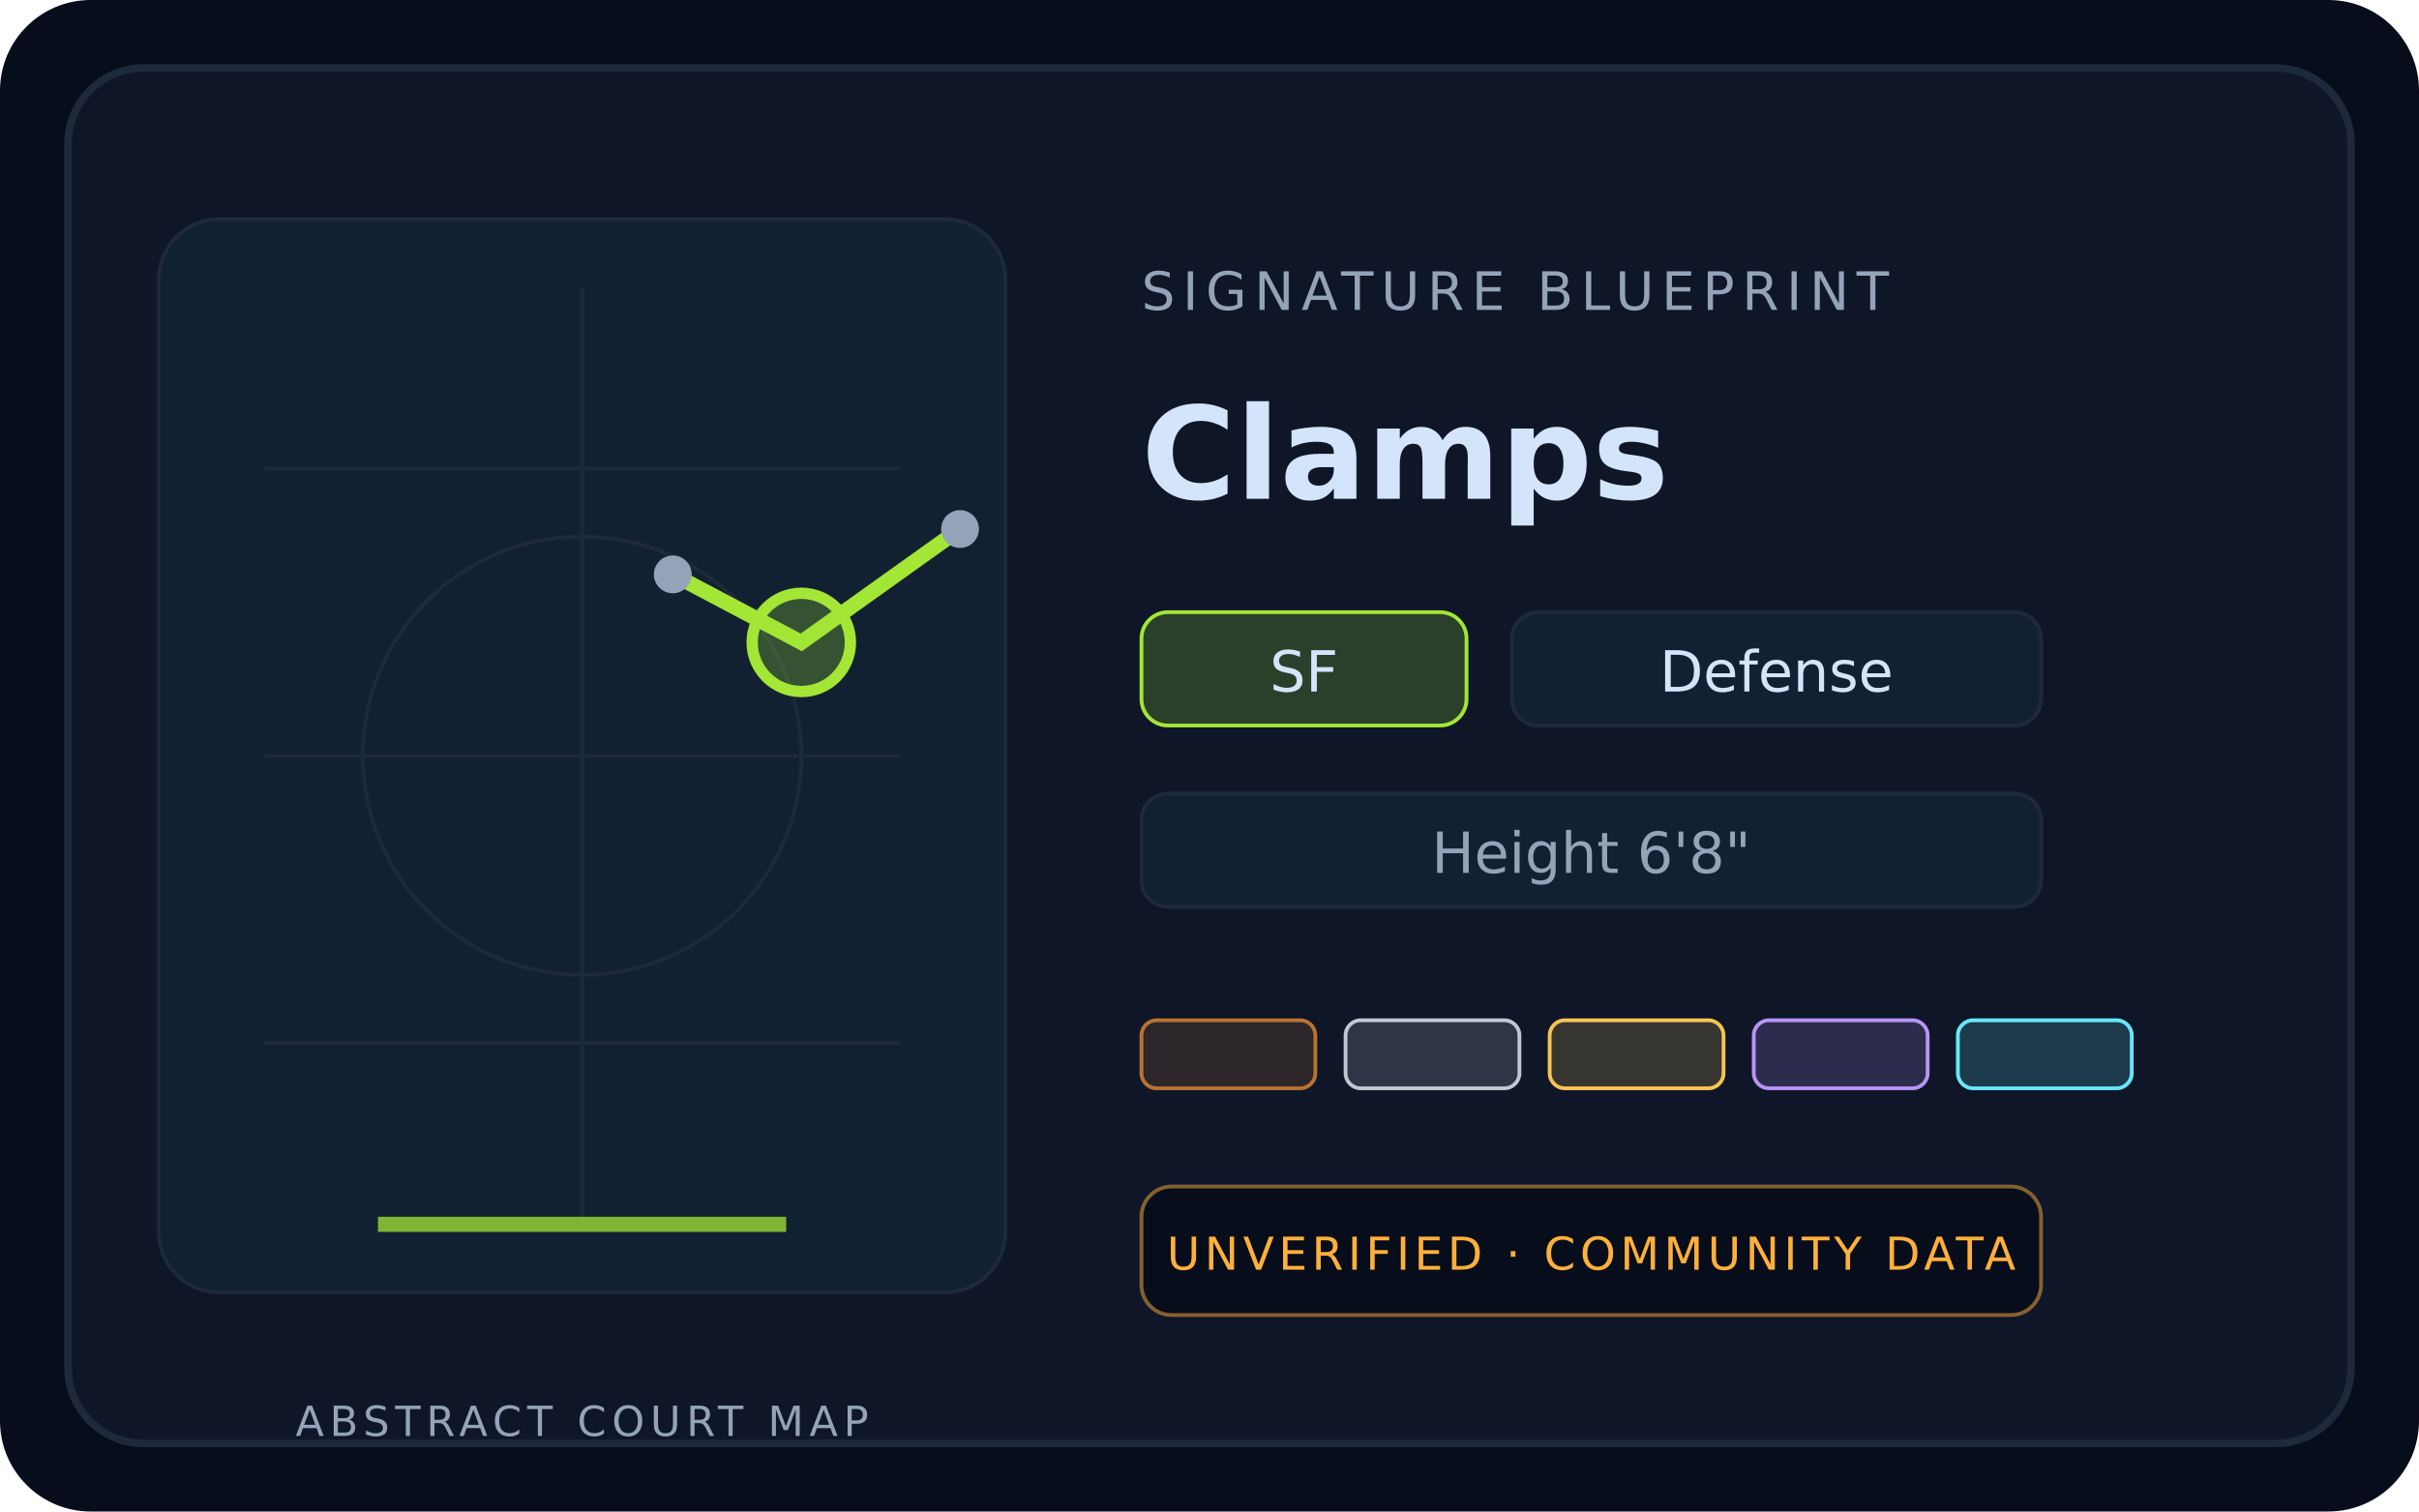
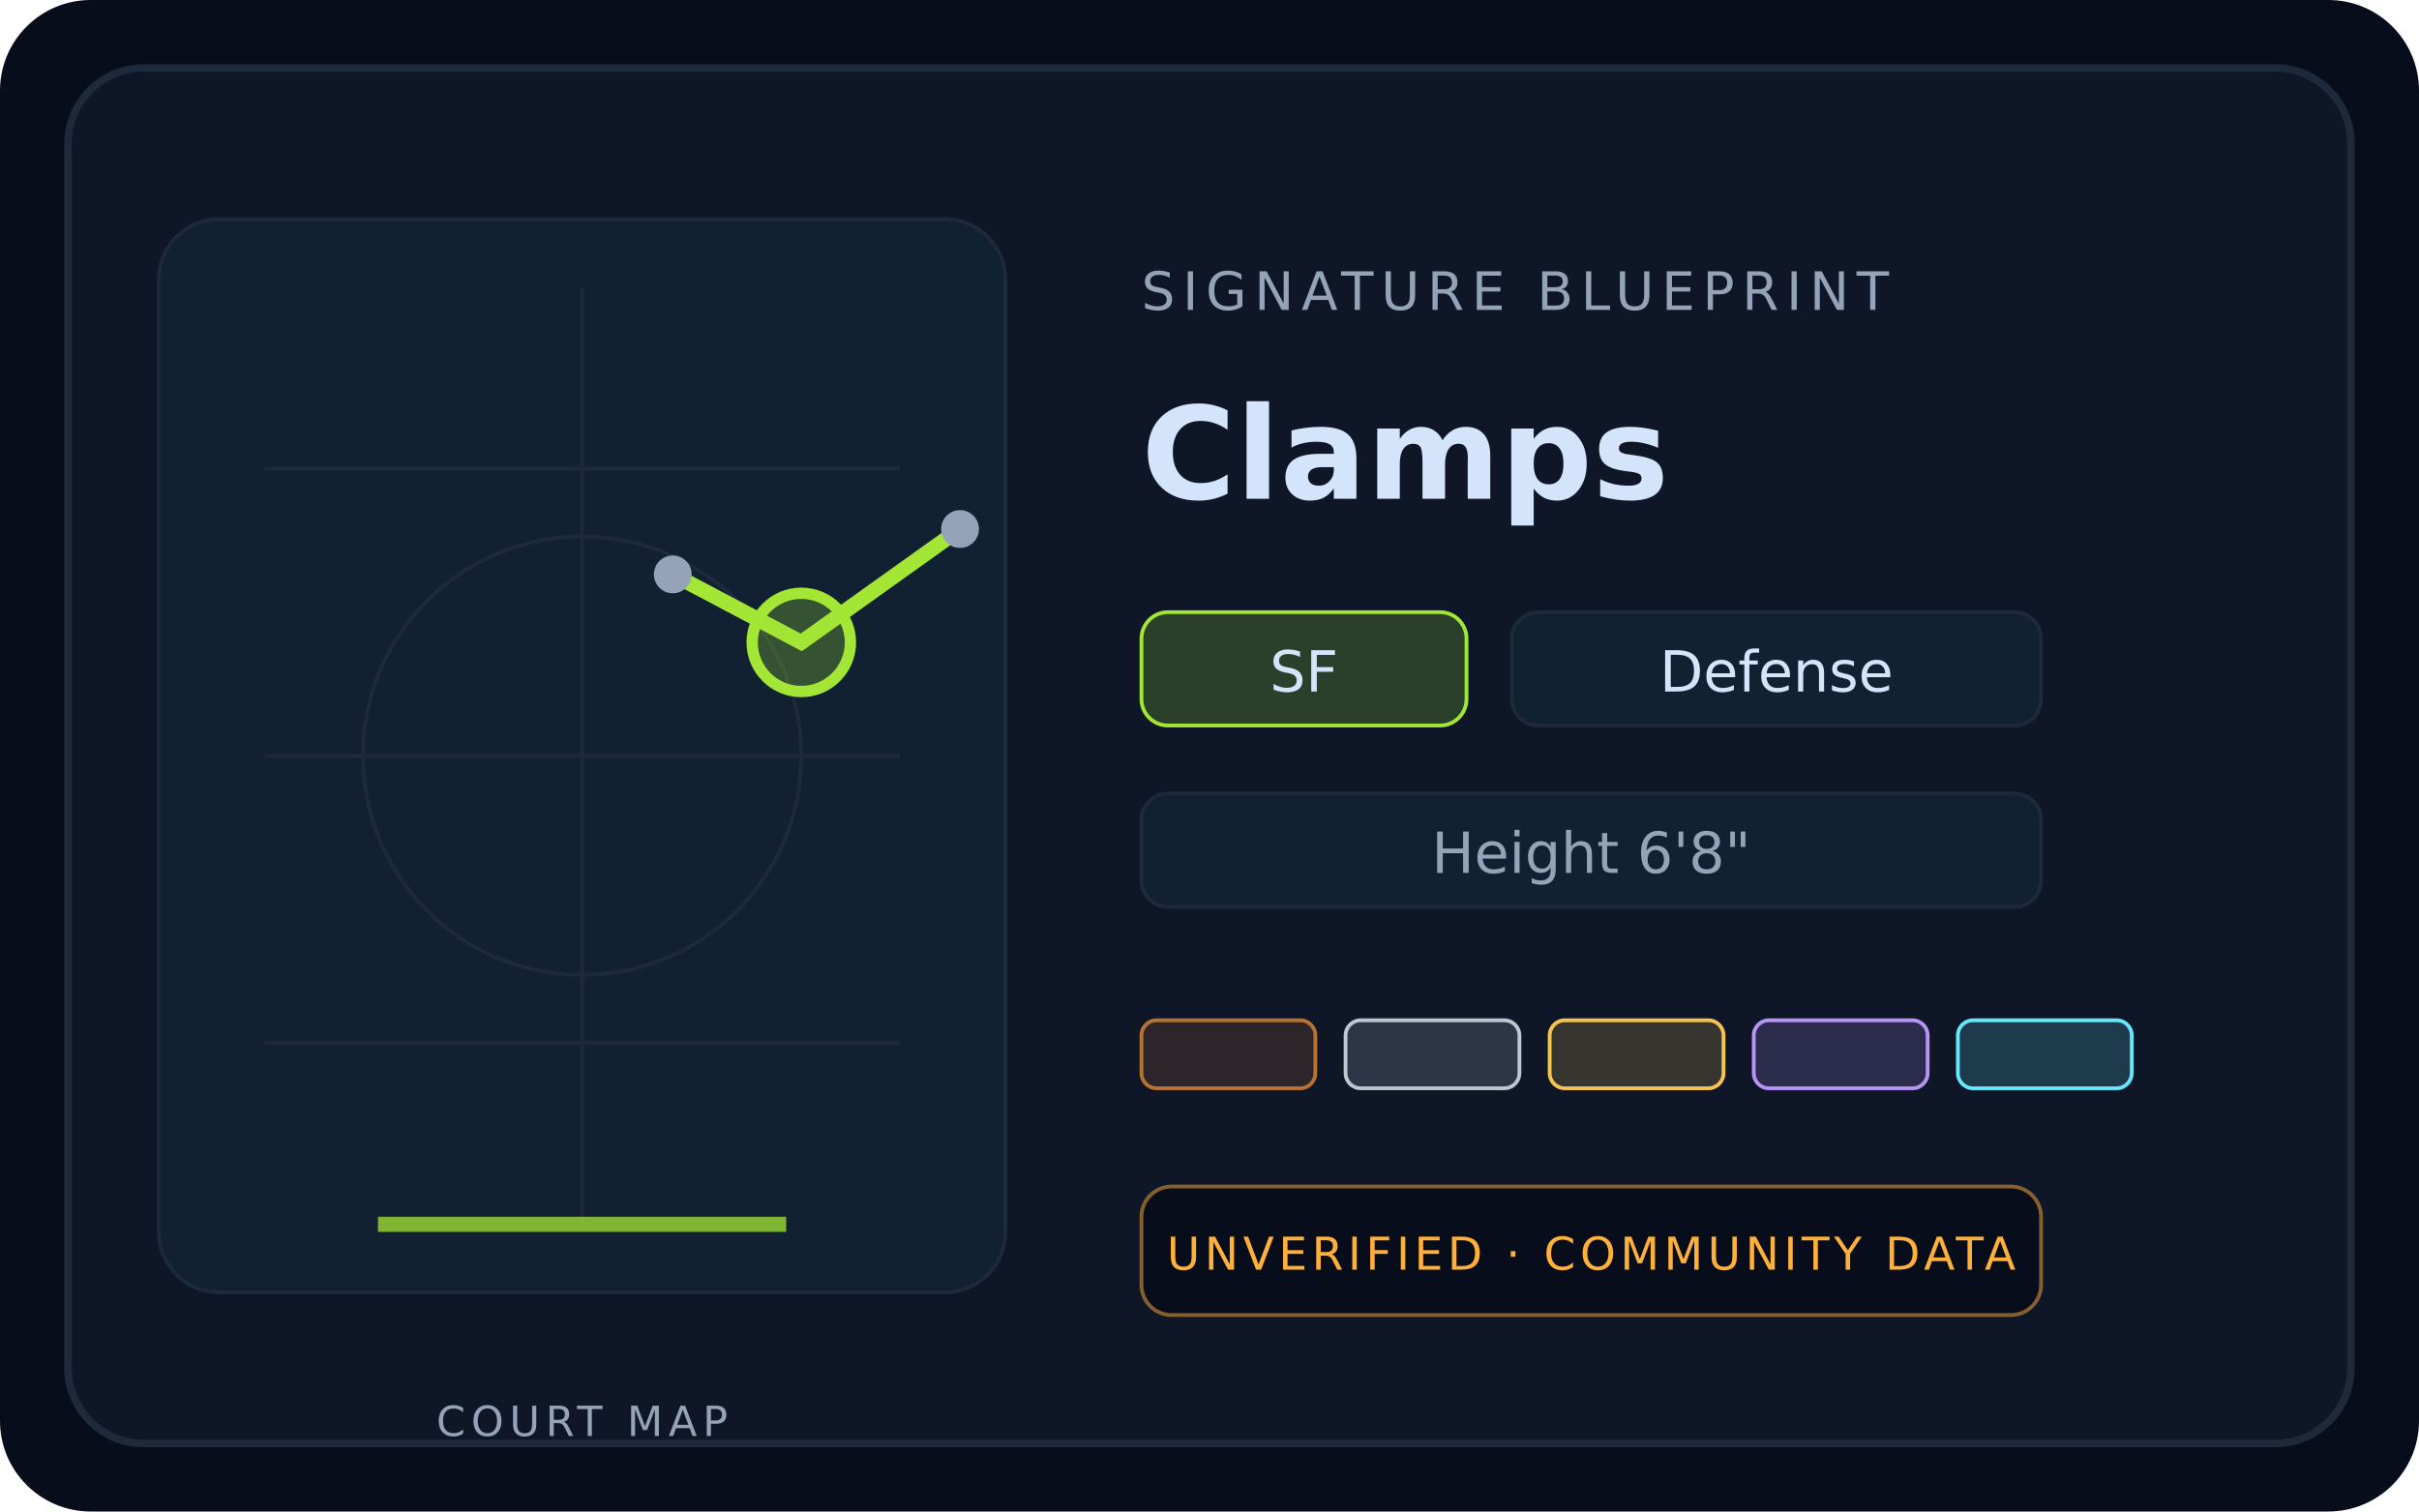
- <svg xmlns="http://www.w3.org/2000/svg" width="640" height="400" viewBox="0 0 640 400" role="img" aria-label="My2KBuilder original visual asset">
+ <svg xmlns="http://www.w3.org/2000/svg" width="640" height="400" viewBox="0 0 640 400" role="img" aria-label="My2KBuilder artwork">
  <defs>
    <linearGradient id="bgGlow" x1="0" y1="0" x2="1" y2="1">
      <stop offset="0" stop-color="#FFB03A" stop-opacity="0.26" />
      <stop offset="0.48" stop-color="#070D1A" stop-opacity="0" />
      <stop offset="1" stop-color="#34D0F7" stop-opacity="0.16" />
    </linearGradient>
    <linearGradient id="metal" x1="0" y1="0" x2="1" y2="1">
      <stop offset="0" stop-color="#ffffff" stop-opacity="0.72" />
      <stop offset="0.45" stop-color="#ffffff" stop-opacity="0.08" />
      <stop offset="1" stop-color="#000000" stop-opacity="0.24" />
    </linearGradient>
  </defs>
  <rect width="640" height="400" rx="24" fill="#070D1A" />
  <rect x="18" y="18" width="604" height="364" rx="20" fill="#0E1628" stroke="#1E293B" stroke-width="2" />
  <g transform="translate(42,58)">
    <rect width="224" height="284" rx="16" fill="#122131" stroke="#1E293B" />
    <path d="M112 18v248M28 142h168M28 66h168M28 218h168" stroke="#1E293B" />
    <circle cx="112" cy="142" r="58" fill="none" stroke="#1E293B" />
    <path d="M58 266h108" stroke="#A3E635" stroke-width="4" stroke-opacity="0.75" />
    <path d="M136 94L170 112L212 82" fill="none" stroke="#A3E635" stroke-width="4" stroke-linecap="round" />
    <circle cx="170" cy="112" r="13" fill="#A3E635" fill-opacity="0.25" stroke="#A3E635" stroke-width="3" />
    <circle cx="136" cy="94" r="5" fill="#94A3B8" />
    <circle cx="212" cy="82" r="5" fill="#94A3B8" />
-     <text x="112" y="322" text-anchor="middle" font-family="DejaVu Sans, Arial, sans-serif" font-size="11" letter-spacing="1.5" fill="#94A3B8">ABSTRACT COURT MAP</text>
+     <text x="112" y="322" text-anchor="middle" font-family="DejaVu Sans, Arial, sans-serif" font-size="11" letter-spacing="1.5" fill="#94A3B8">COURT MAP</text>
  </g>
  <text x="302" y="82" font-family="DejaVu Sans, Arial, sans-serif" font-size="14" letter-spacing="2" fill="#94A3B8">SIGNATURE BLUEPRINT</text>
  <text x="302" y="132" font-family="DejaVu Sans, Arial, sans-serif" font-size="34" font-weight="700" fill="#D4E4FA">Clamps</text>
  <g font-family="DejaVu Sans, Arial, sans-serif" font-size="15">
    <rect x="302" y="162" width="86" height="30" rx="7" fill="#A3E635" fill-opacity="0.20" stroke="#A3E635" />
    <text x="345" y="183" text-anchor="middle" fill="#D4E4FA">SF</text>
    <rect x="400" y="162" width="140" height="30" rx="7" fill="#122131" stroke="#1E293B" />
    <text x="470" y="183" text-anchor="middle" fill="#D4E4FA">Defense</text>
    <rect x="302" y="210" width="238" height="30" rx="7" fill="#122131" stroke="#1E293B" />
    <text x="421" y="231" text-anchor="middle" fill="#94A3B8">Height 6'8"</text>
  </g>
  <g transform="translate(302,270)">
    <rect x="0" y="0" width="46" height="18" rx="4" fill="#B87333" fill-opacity="0.18" stroke="#B87333" />
    <rect x="54" y="0" width="46" height="18" rx="4" fill="#C0C7D1" fill-opacity="0.18" stroke="#C0C7D1" />
    <rect x="108" y="0" width="46" height="18" rx="4" fill="#F6C453" fill-opacity="0.18" stroke="#F6C453" />
    <rect x="162" y="0" width="46" height="18" rx="4" fill="#B794F6" fill-opacity="0.18" stroke="#B794F6" />
    <rect x="216" y="0" width="46" height="18" rx="4" fill="#67E8F9" fill-opacity="0.18" stroke="#67E8F9" />
  </g>
  <rect x="302" y="314" width="238" height="34" rx="8" fill="#070D1A" stroke="#FFB03A" stroke-opacity="0.5" />
  <text x="421" y="336" text-anchor="middle" font-family="DejaVu Sans, Arial, sans-serif" font-size="12" letter-spacing="1.2" fill="#FFB03A">UNVERIFIED · COMMUNITY DATA</text>
</svg>
